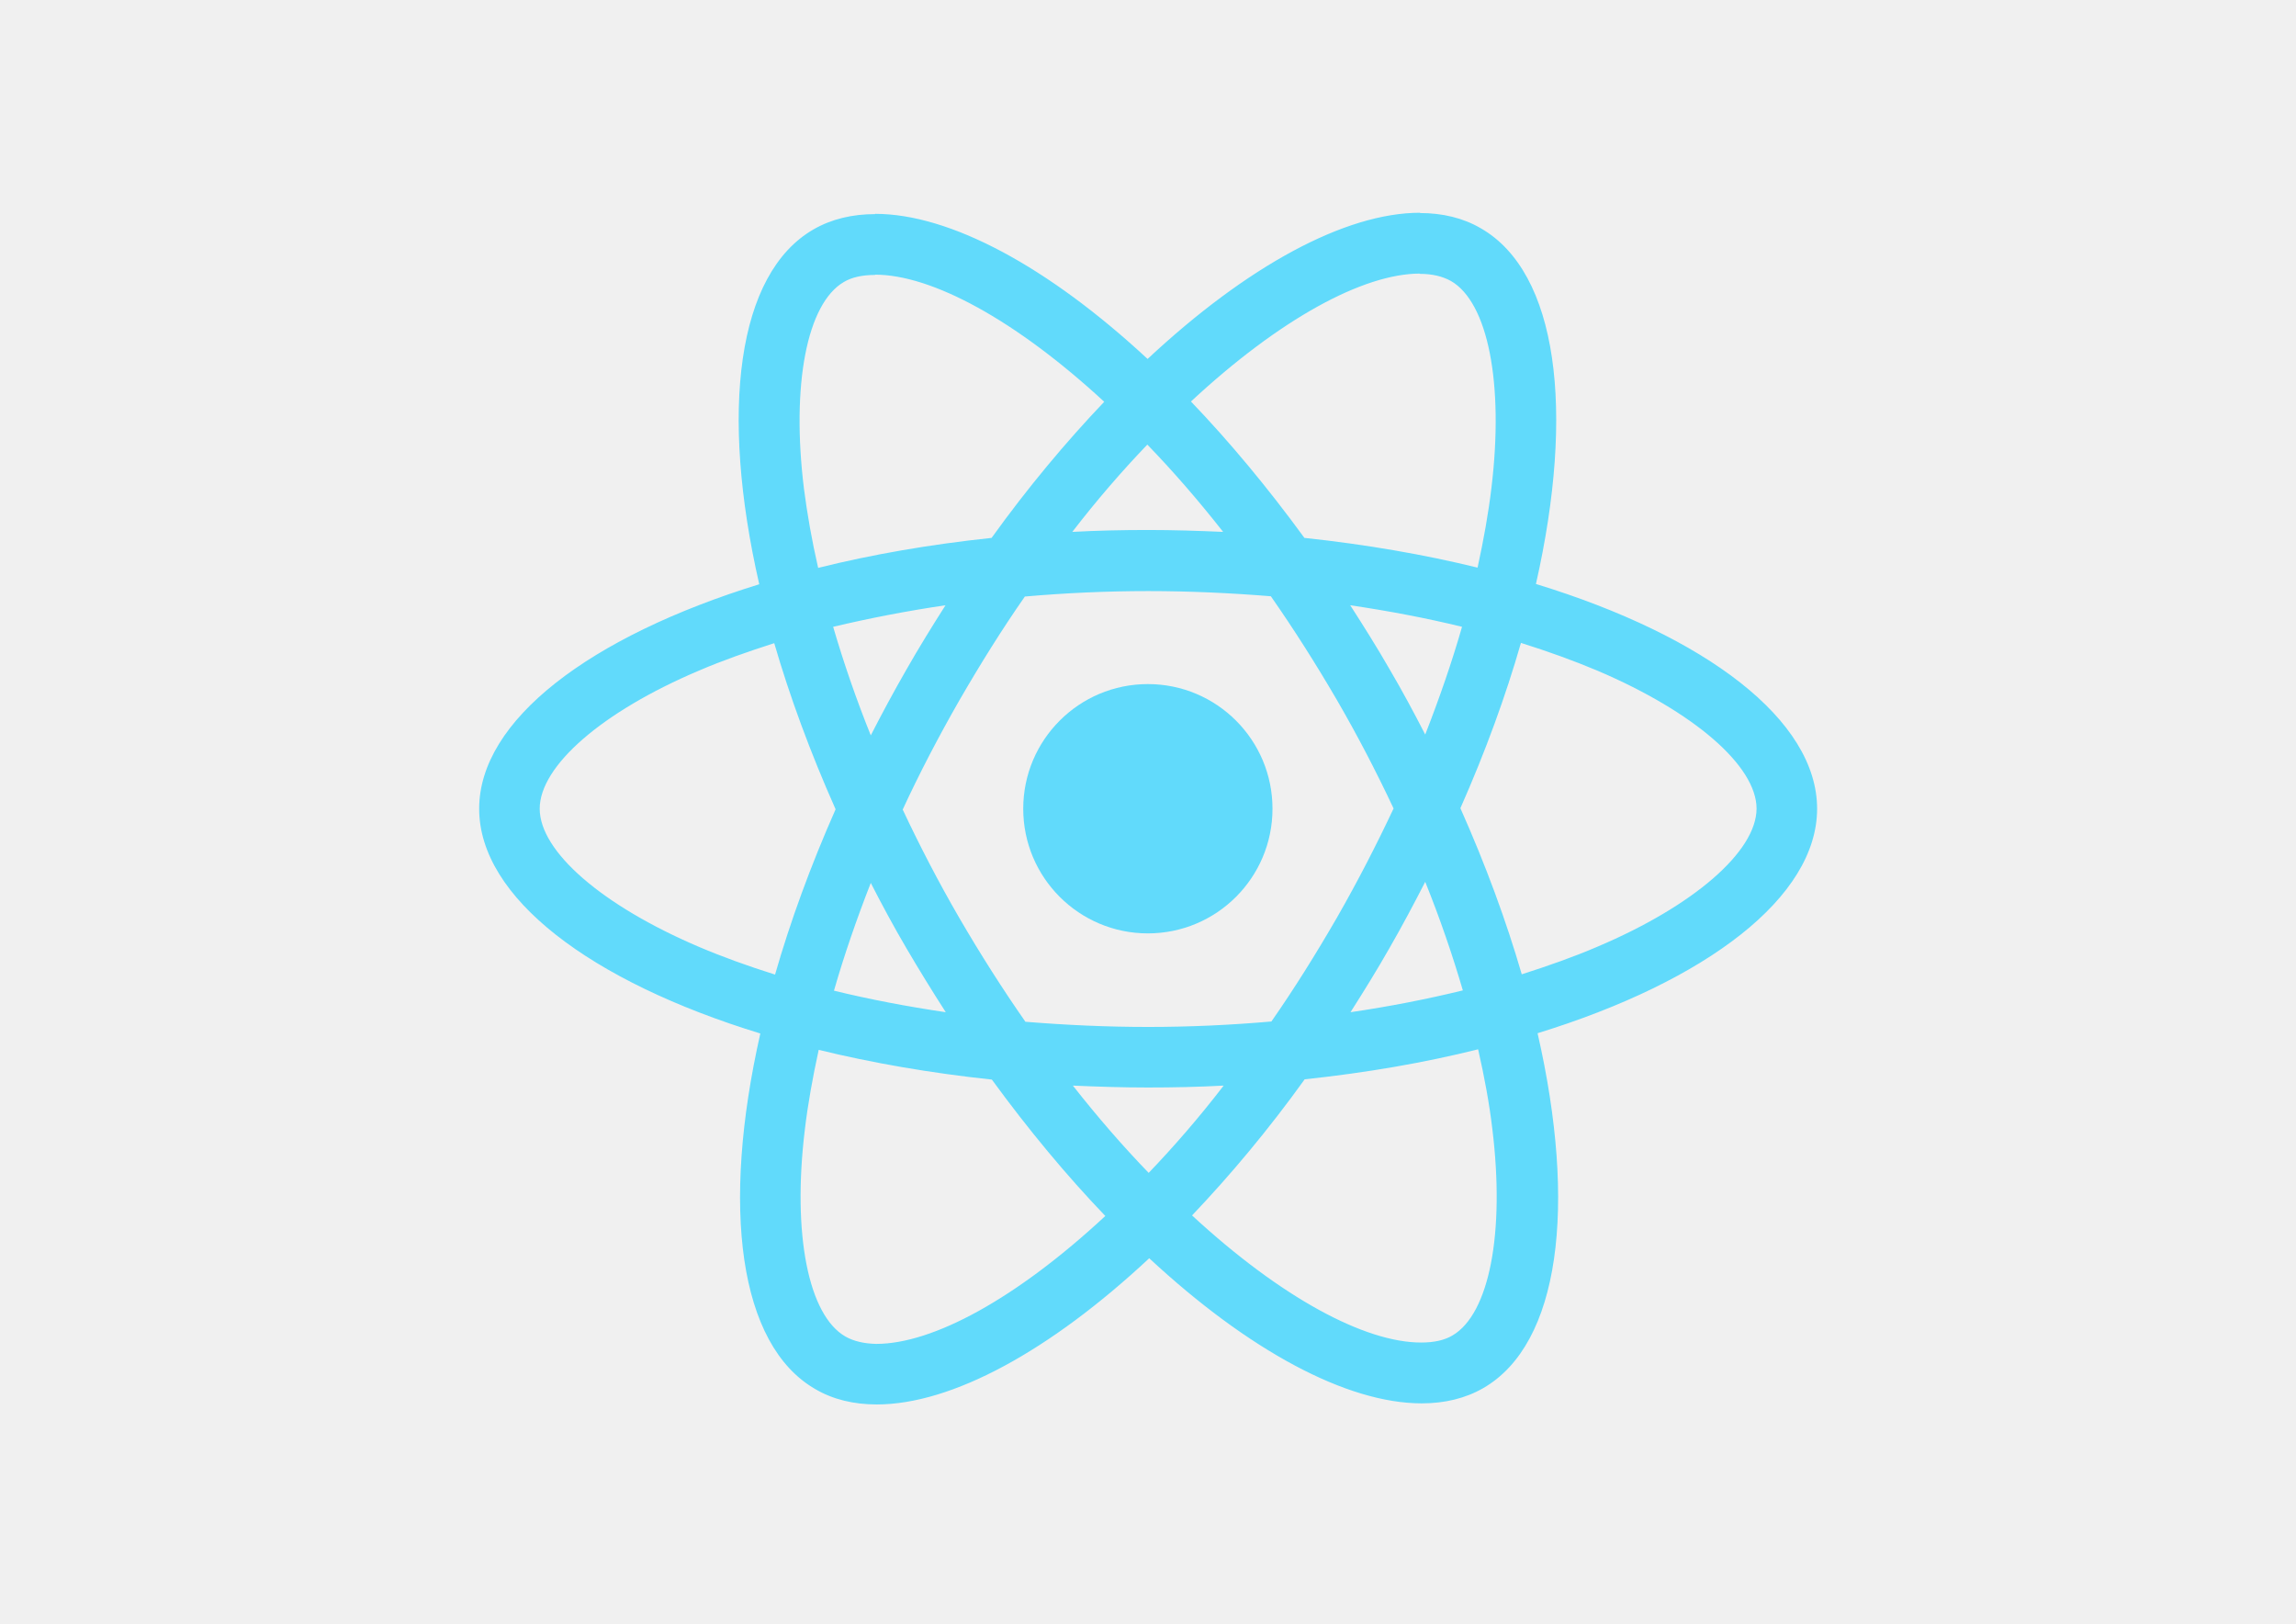
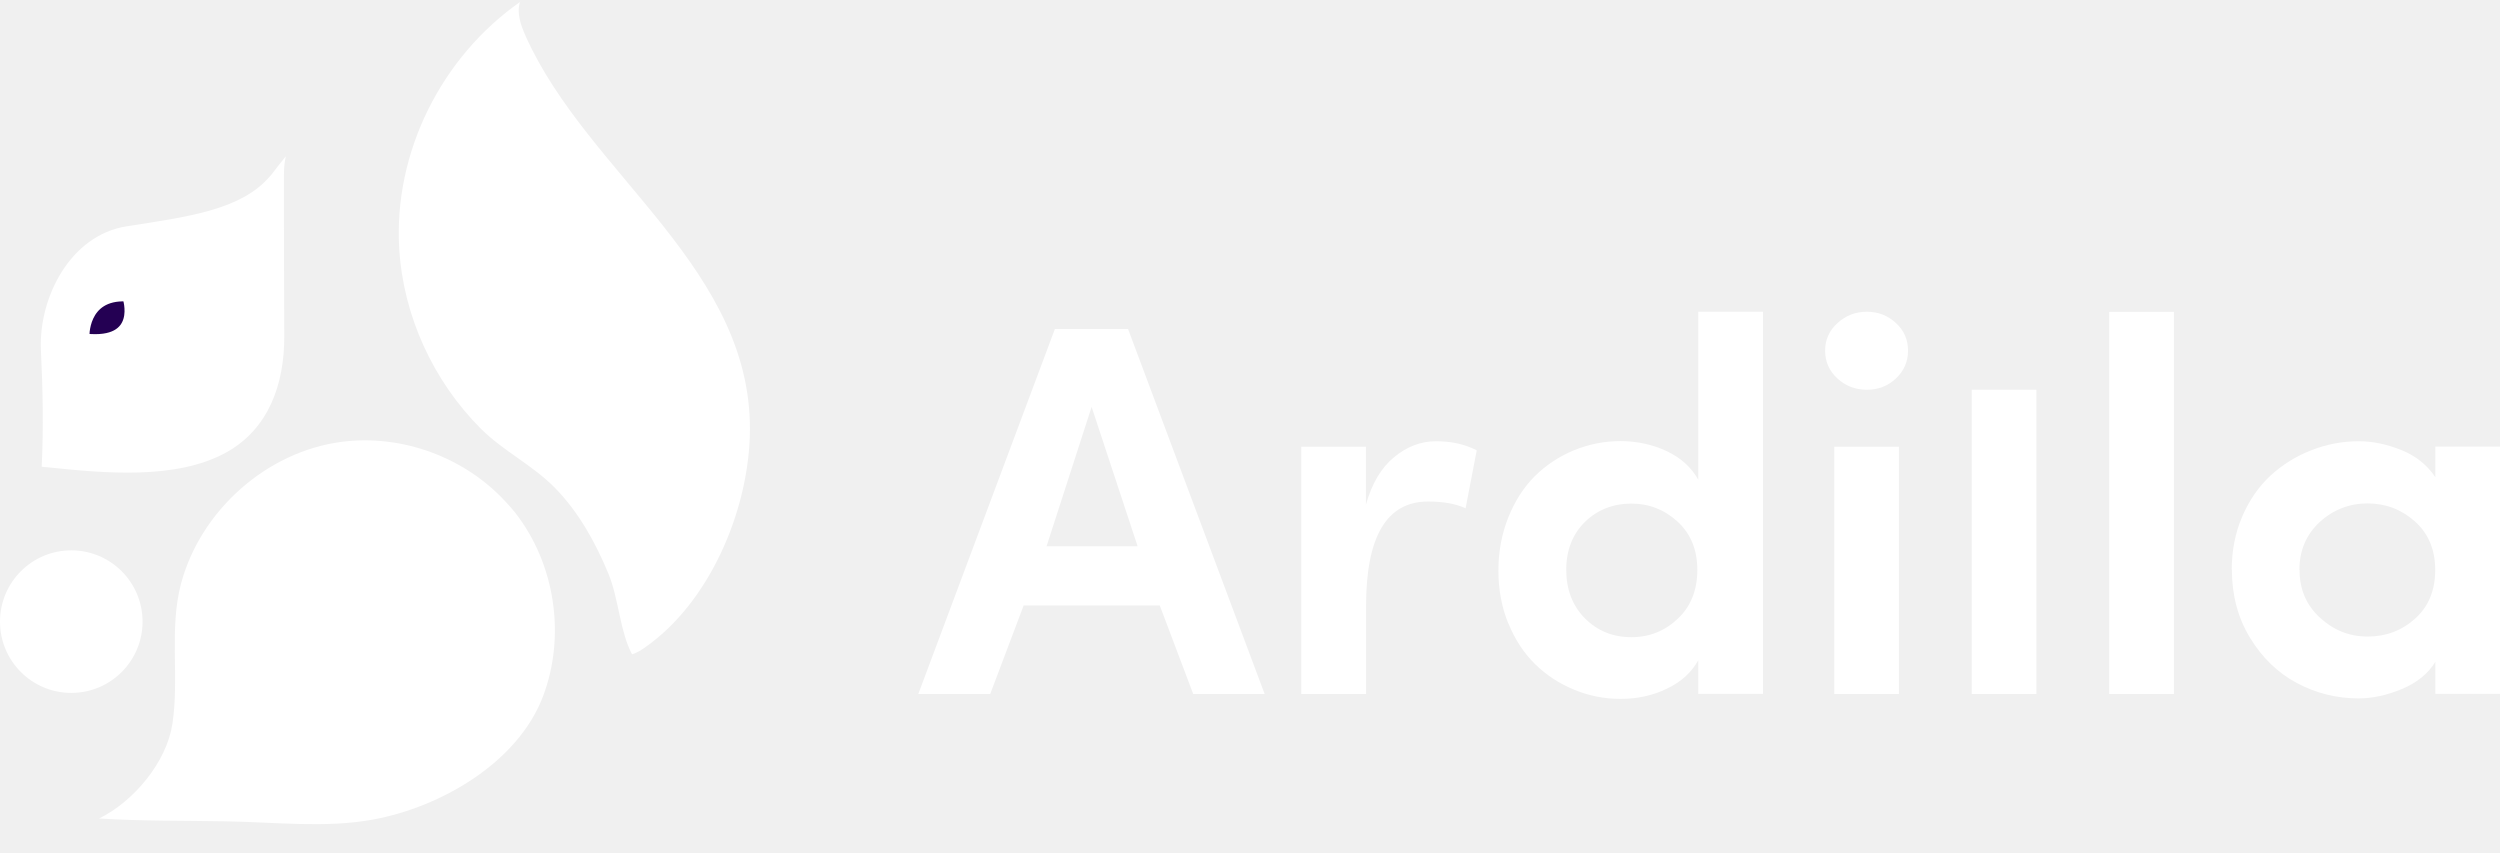
- <svg xmlns="http://www.w3.org/2000/svg" viewBox="0 0 841.9 595.3">
-   <g fill="#61DAFB">
-     <path d="M666.3 296.5c0-32.5-40.7-63.3-103.1-82.4 14.4-63.6 8-114.2-20.2-130.4-6.5-3.8-14.1-5.6-22.4-5.6v22.3c4.6 0 8.3.9 11.4 2.6 13.6 7.8 19.5 37.5 14.9 75.7-1.1 9.4-2.9 19.3-5.1 29.4-19.6-4.8-41-8.5-63.5-10.9-13.5-18.5-27.5-35.3-41.6-50 32.6-30.3 63.2-46.9 84-46.9V78c-27.5 0-63.5 19.6-99.9 53.6-36.4-33.8-72.4-53.2-99.9-53.2v22.3c20.7 0 51.4 16.5 84 46.6-14 14.7-28 31.4-41.3 49.9-22.6 2.4-44 6.1-63.6 11-2.3-10-4-19.7-5.2-29-4.7-38.2 1.1-67.9 14.6-75.8 3-1.8 6.9-2.6 11.5-2.6V78.5c-8.4 0-16 1.8-22.6 5.6-28.1 16.2-34.4 66.7-19.9 130.1-62.2 19.2-102.7 49.9-102.7 82.3 0 32.5 40.7 63.3 103.1 82.4-14.4 63.6-8 114.2 20.2 130.4 6.5 3.8 14.1 5.6 22.5 5.6 27.5 0 63.5-19.6 99.9-53.6 36.4 33.8 72.4 53.2 99.9 53.2 8.4 0 16-1.8 22.6-5.6 28.1-16.2 34.4-66.7 19.9-130.1 62-19.1 102.5-49.9 102.5-82.3zm-130.2-66.7c-3.7 12.9-8.3 26.2-13.5 39.5-4.1-8-8.4-16-13.1-24-4.6-8-9.5-15.8-14.4-23.4 14.2 2.1 27.9 4.7 41 7.9zm-45.8 106.5c-7.8 13.5-15.8 26.3-24.1 38.2-14.9 1.3-30 2-45.2 2-15.1 0-30.2-.7-45-1.9-8.3-11.9-16.4-24.6-24.2-38-7.6-13.1-14.5-26.4-20.8-39.8 6.2-13.4 13.2-26.8 20.7-39.9 7.8-13.5 15.8-26.3 24.1-38.2 14.9-1.3 30-2 45.2-2 15.1 0 30.2.7 45 1.9 8.3 11.9 16.4 24.6 24.2 38 7.6 13.1 14.5 26.4 20.8 39.8-6.3 13.4-13.2 26.8-20.7 39.9zm32.3-13c5.4 13.4 10 26.8 13.8 39.8-13.1 3.2-26.9 5.9-41.2 8 4.9-7.7 9.8-15.6 14.4-23.7 4.6-8 8.9-16.1 13-24.1zM421.2 430c-9.3-9.6-18.6-20.3-27.8-32 9 .4 18.2.7 27.5.7 9.4 0 18.7-.2 27.8-.7-9 11.7-18.3 22.4-27.5 32zm-74.4-58.9c-14.2-2.1-27.9-4.7-41-7.9 3.7-12.9 8.3-26.2 13.5-39.5 4.1 8 8.4 16 13.1 24 4.7 8 9.5 15.8 14.4 23.4zM420.7 163c9.3 9.6 18.6 20.3 27.8 32-9-.4-18.2-.7-27.5-.7-9.4 0-18.7.2-27.8.7 9-11.7 18.3-22.4 27.5-32zm-74 58.9c-4.9 7.7-9.8 15.6-14.4 23.7-4.6 8-8.9 16-13 24-5.4-13.4-10-26.8-13.8-39.8 13.1-3.1 26.9-5.8 41.2-7.9zm-90.5 125.2c-35.4-15.1-58.3-34.9-58.3-50.6 0-15.7 22.9-35.6 58.3-50.6 8.6-3.7 18-7 27.7-10.1 5.7 19.6 13.2 40 22.5 60.9-9.2 20.8-16.6 41.1-22.2 60.6-9.9-3.1-19.3-6.5-28-10.2zM310 490c-13.6-7.8-19.5-37.5-14.9-75.7 1.1-9.4 2.9-19.3 5.1-29.4 19.6 4.8 41 8.5 63.5 10.9 13.5 18.5 27.5 35.3 41.6 50-32.6 30.3-63.2 46.9-84 46.9-4.5-.1-8.3-1-11.3-2.7zm237.2-76.2c4.7 38.2-1.1 67.9-14.6 75.8-3 1.8-6.9 2.6-11.5 2.6-20.7 0-51.4-16.5-84-46.6 14-14.7 28-31.4 41.3-49.9 22.6-2.4 44-6.1 63.6-11 2.3 10.1 4.1 19.8 5.2 29.1zm38.5-66.7c-8.6 3.7-18 7-27.7 10.1-5.7-19.6-13.2-40-22.5-60.9 9.2-20.8 16.6-41.1 22.2-60.6 9.9 3.1 19.3 6.5 28.1 10.2 35.4 15.1 58.3 34.9 58.3 50.6-.1 15.7-23 35.6-58.4 50.6zM320.8 78.4z" />
-     <circle cx="420.9" cy="296.5" r="45.7" />
-     <path d="M520.5 78.1z" />
+ <svg xmlns="http://www.w3.org/2000/svg" width="85" height="29" viewBox="0 0 85 29" fill="none">
+   <g clip-path="url(#clip0_100_1494)">
+     <path d="M9.654 5.96C9.654 7.791 9.654 9.627 9.665 11.458C9.665 13.038 9.153 14.575 7.685 15.387C5.971 16.326 3.537 16.086 1.626 15.889C1.552 15.889 1.487 15.873 1.418 15.867C1.482 14.549 1.455 13.214 1.391 11.901C1.311 10.118 2.39 7.994 4.306 7.695C6.382 7.369 8.192 7.145 9.174 5.998C9.206 5.966 9.238 5.928 9.265 5.891C9.409 5.693 9.564 5.506 9.718 5.314C9.67 5.523 9.654 5.741 9.654 5.955V5.96Z" fill="white" />
+     <path d="M3.374 27.829C4.805 27.92 6.246 27.899 7.677 27.925C9.347 27.952 11.061 28.16 12.673 27.867C14.989 27.445 17.594 25.934 18.454 23.698C19.249 21.627 18.875 19.155 17.503 17.415C17.407 17.298 17.306 17.18 17.194 17.063C15.806 15.547 13.655 14.752 11.605 15.024C9.059 15.36 6.817 17.362 6.155 19.844C5.744 21.392 6.102 23.036 5.862 24.611C5.664 25.913 4.549 27.248 3.369 27.829H3.374Z" fill="white" />
+     <path d="M17.683 0.051C17.555 0.441 17.71 0.863 17.876 1.236C20 5.971 25.69 9.174 25.493 14.864C25.402 17.436 24.121 20.458 21.97 21.984C21.815 22.096 21.671 22.193 21.489 22.246C21.078 21.477 21.036 20.356 20.689 19.513C20.251 18.451 19.675 17.41 18.869 16.588C18.095 15.803 17.128 15.349 16.354 14.581C14.732 12.958 13.707 10.738 13.573 8.442C13.381 5.175 15.015 1.93 17.689 0.062L17.683 0.051Z" fill="white" />
+     <path d="M2.909 11.474C2.909 11.474 2.835 10.049 4.297 10.118C4.297 10.118 4.831 11.677 2.909 11.474V11.474Z" fill="#240053" stroke="white" stroke-width="0.261" stroke-miterlimit="10" />
+     <path d="M2.423 23.559C3.762 23.559 4.847 22.474 4.847 21.136C4.847 19.797 3.762 18.712 2.423 18.712C1.085 18.712 0 19.797 0 21.136C0 22.474 1.085 23.559 2.423 23.559Z" fill="white" />
+     <path d="M31.222 23.596L35.866 11.186H38.354L42.998 23.596H40.569L39.432 20.586H34.804L33.667 23.596H31.212H31.222ZM35.583 18.573H38.679L37.115 13.834L35.583 18.573Z" fill="white" />
+     <path d="M44.242 23.596V15.189H46.441V17.159C46.644 16.438 46.964 15.899 47.402 15.542C47.834 15.184 48.309 15.002 48.827 15.002C49.345 15.002 49.809 15.104 50.209 15.312L49.83 17.282C49.494 17.127 49.072 17.052 48.555 17.052C47.145 17.052 46.446 18.242 46.446 20.618V23.596H44.247H44.242Z" fill="white" />
+     <path d="M51.283 21.2C51.058 20.65 50.946 20.047 50.946 19.401C50.946 18.755 51.058 18.152 51.283 17.591C51.507 17.031 51.806 16.567 52.185 16.188C52.564 15.814 53.007 15.52 53.508 15.312C54.016 15.104 54.544 14.997 55.099 14.997C55.654 14.997 56.199 15.115 56.679 15.344C57.16 15.574 57.512 15.899 57.741 16.31V10.599H59.941V23.591H57.741V22.449C57.512 22.86 57.16 23.185 56.674 23.415C56.193 23.65 55.665 23.762 55.099 23.762C54.533 23.762 54.016 23.655 53.514 23.447C53.012 23.239 52.569 22.951 52.19 22.577C51.811 22.203 51.507 21.744 51.283 21.189V21.2ZM53.252 19.369C53.252 20.047 53.466 20.597 53.887 21.024C54.315 21.451 54.838 21.664 55.462 21.664C56.087 21.664 56.61 21.451 57.053 21.029C57.496 20.607 57.709 20.052 57.709 19.374C57.709 18.696 57.485 18.146 57.037 17.735C56.588 17.325 56.065 17.122 55.462 17.122C54.859 17.122 54.309 17.33 53.887 17.746C53.466 18.163 53.252 18.707 53.252 19.38V19.369Z" fill="white" />
+     <path d="M62.054 11.922C62.054 11.554 62.193 11.239 62.476 10.983C62.759 10.727 63.09 10.599 63.474 10.599C63.858 10.599 64.184 10.727 64.462 10.983C64.739 11.239 64.873 11.549 64.873 11.922C64.873 12.296 64.734 12.611 64.462 12.867C64.189 13.124 63.858 13.252 63.474 13.252C63.09 13.252 62.748 13.124 62.471 12.867C62.193 12.611 62.054 12.296 62.054 11.922ZM62.364 23.596V15.189H64.563V23.596H62.364Z" fill="white" />
+     <path d="M67.039 23.596V13.252H69.238V23.596H67.039Z" fill="white" />
+     <path d="M71.714 23.596V10.604H73.913V23.596H71.714Z" fill="white" />
+     <path d="M75.879 19.38C75.879 18.723 75.996 18.12 76.237 17.559C76.477 17.004 76.797 16.54 77.197 16.171C77.598 15.803 78.057 15.515 78.575 15.312C79.092 15.109 79.631 15.002 80.192 15.002C80.656 15.002 81.137 15.098 81.633 15.296C82.129 15.493 82.519 15.803 82.802 16.225V15.184H85.001V23.591H82.802V22.502C82.557 22.902 82.178 23.212 81.665 23.426C81.153 23.639 80.662 23.746 80.197 23.746C79.445 23.746 78.745 23.57 78.094 23.223C77.443 22.876 76.909 22.358 76.498 21.68C76.087 21.002 75.884 20.233 75.884 19.369L75.879 19.38ZM78.185 19.38C78.185 20.036 78.414 20.575 78.879 21.002C79.343 21.429 79.882 21.643 80.501 21.643C81.121 21.643 81.665 21.44 82.119 21.029C82.573 20.618 82.797 20.068 82.797 19.38C82.797 18.691 82.567 18.141 82.108 17.73C81.649 17.319 81.11 17.116 80.496 17.116C79.882 17.116 79.327 17.33 78.868 17.751C78.409 18.178 78.18 18.718 78.18 19.38H78.185Z" fill="white" />
  </g>
+   <defs>
+     <clipPath id="clip0_100_1494">
+       <rect width="85" height="27.97" fill="white" transform="translate(0 0.0511475)" />
+     </clipPath>
+   </defs>
</svg>
